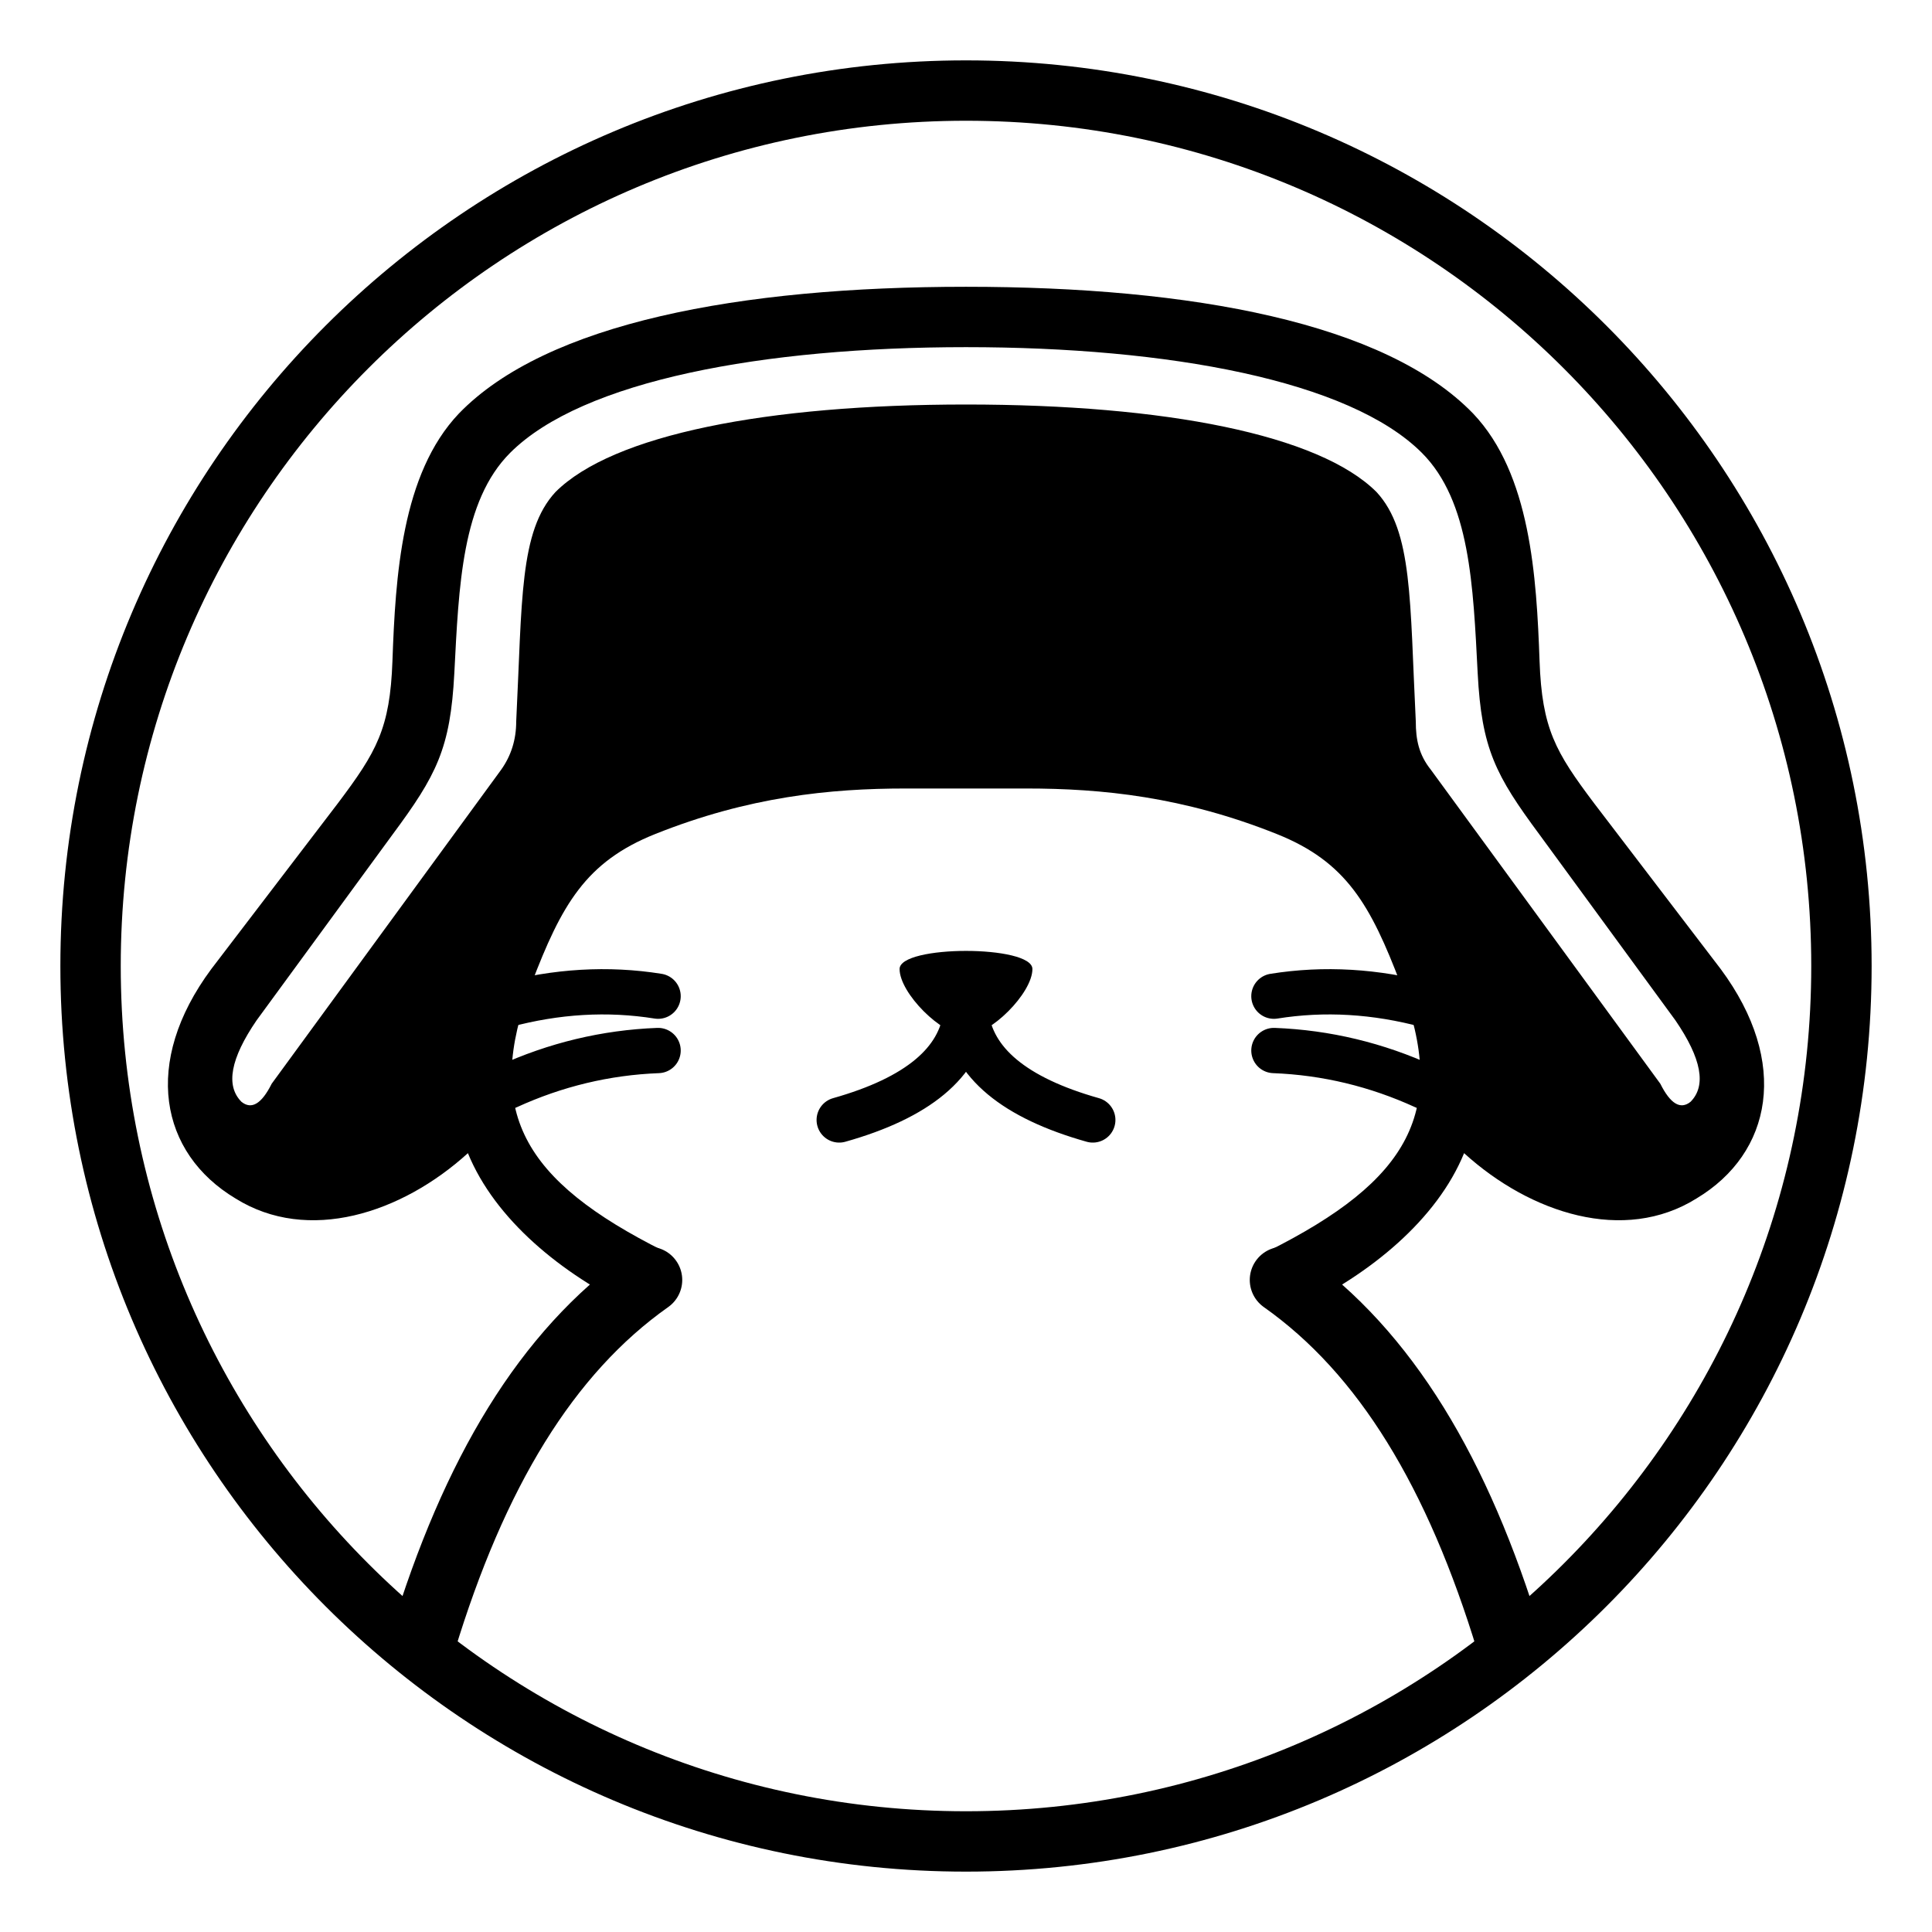
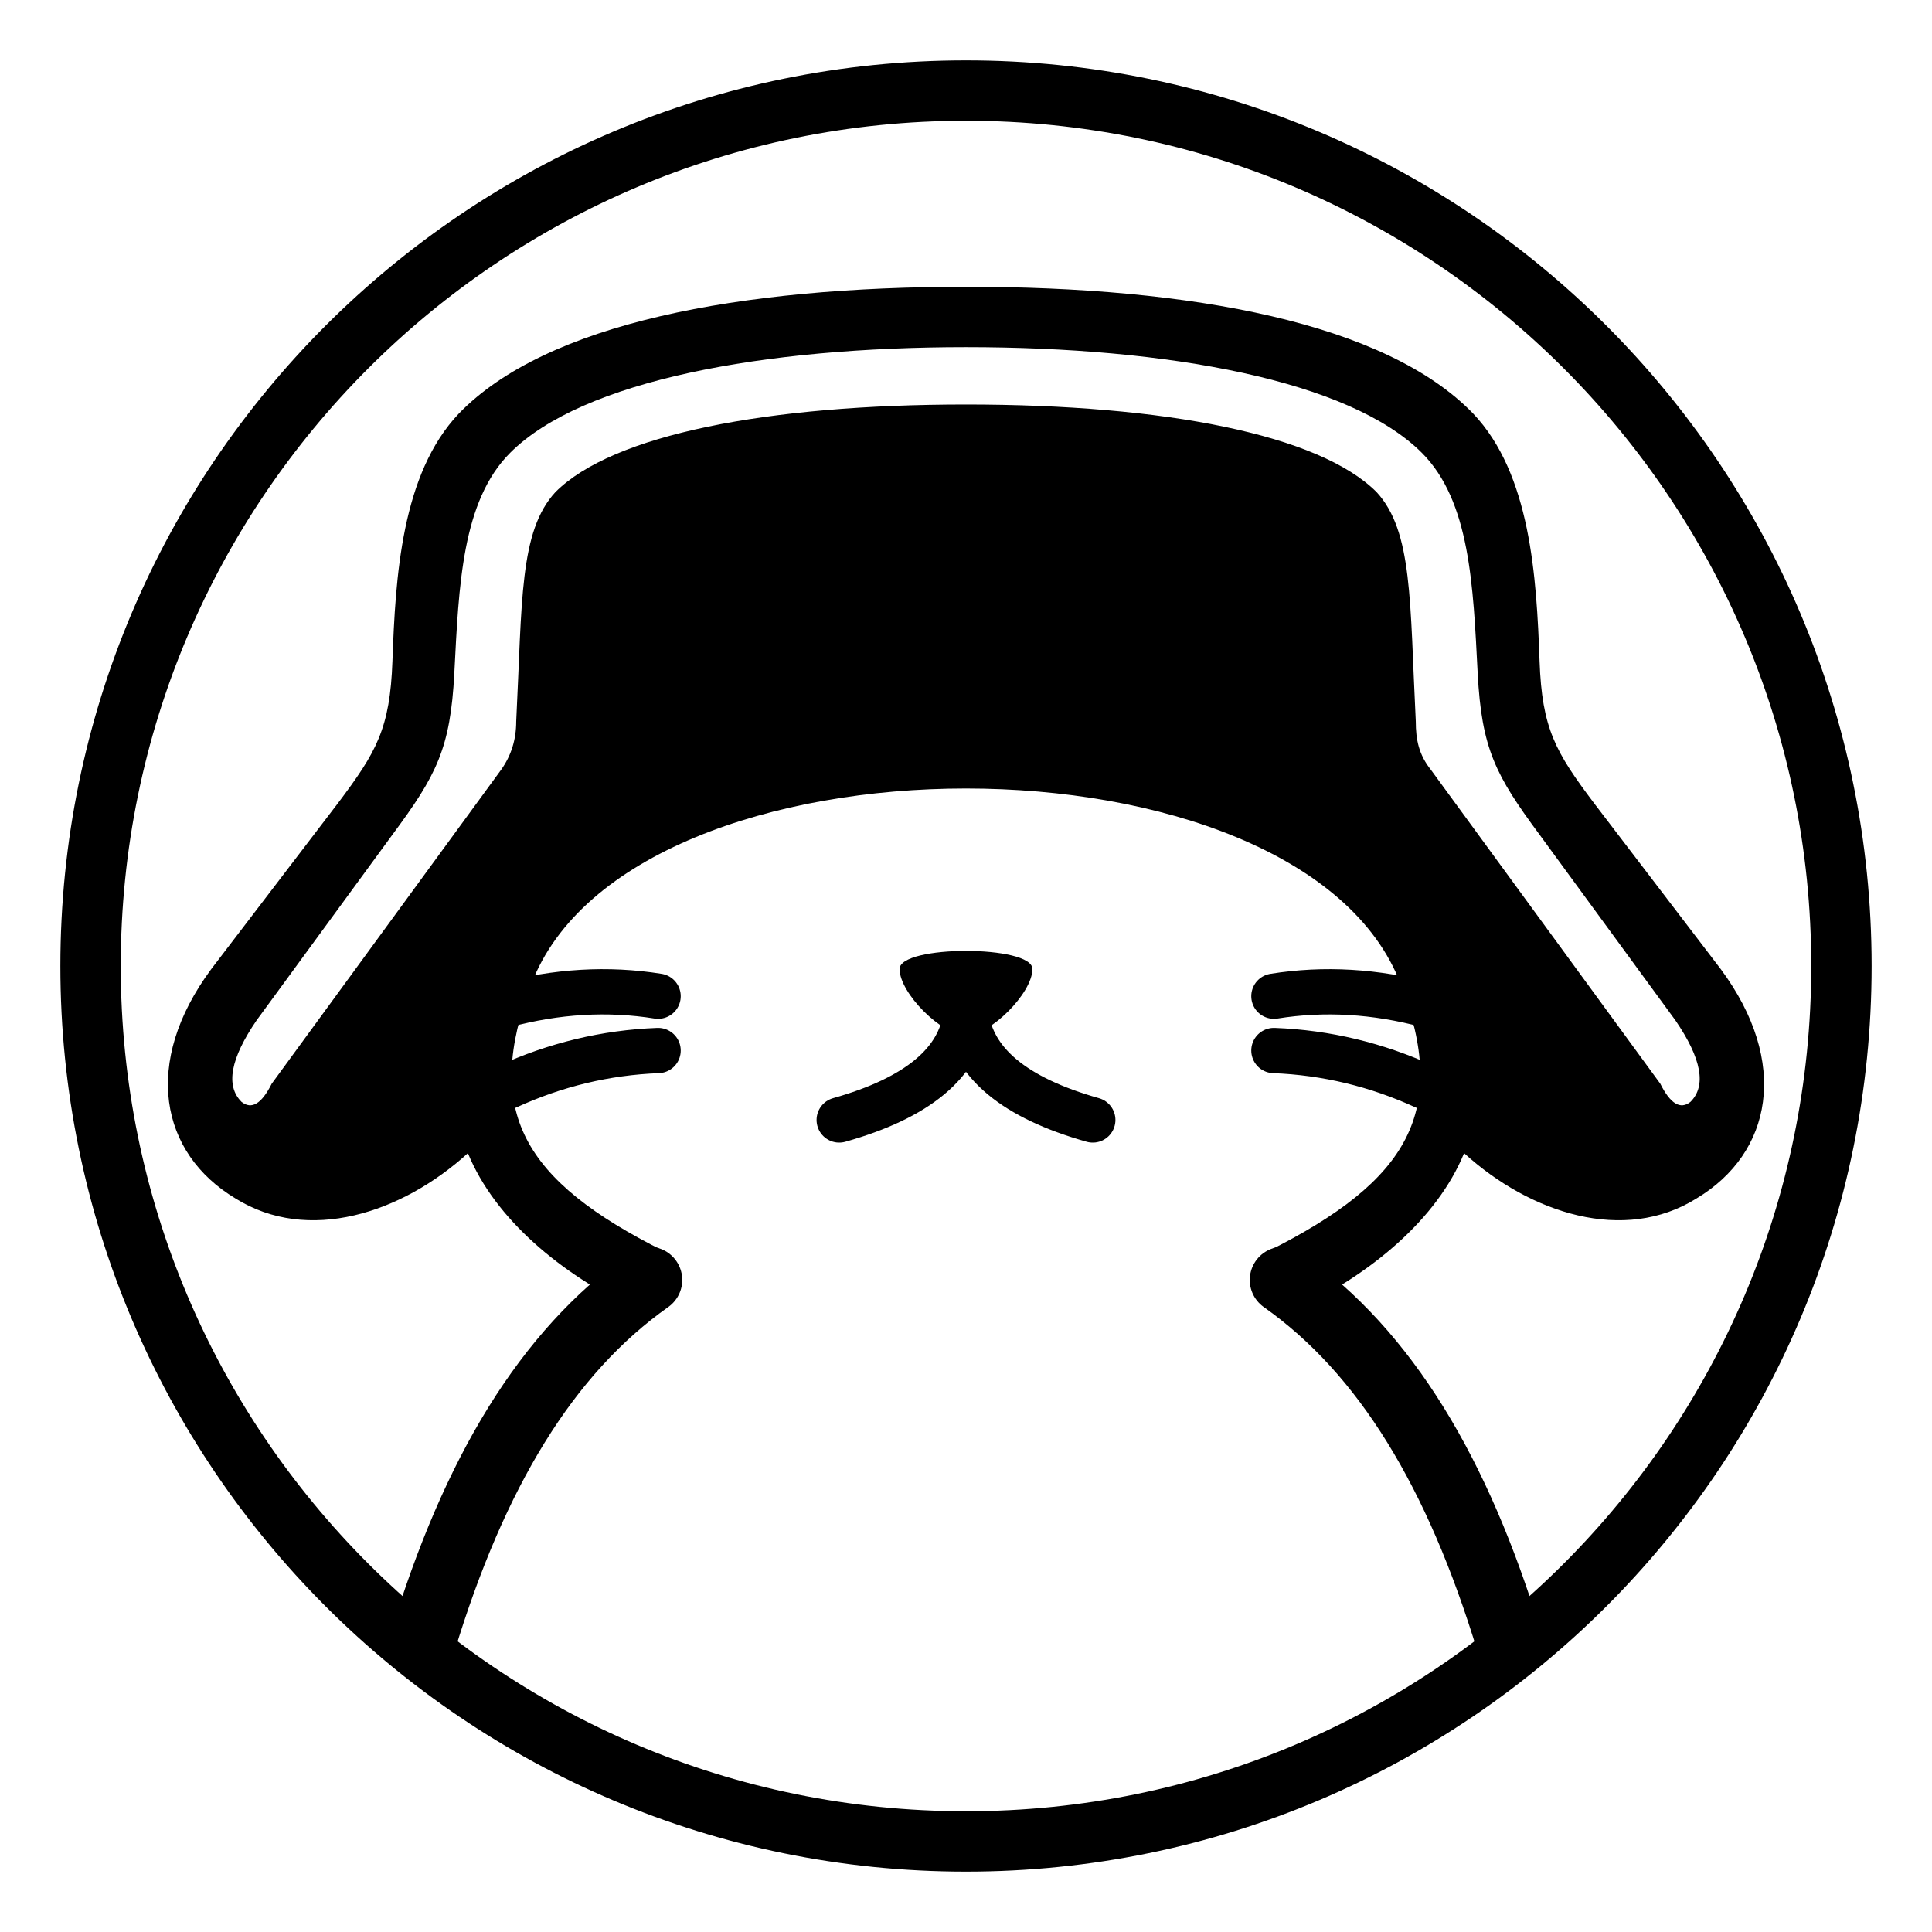
<svg xmlns="http://www.w3.org/2000/svg" viewBox="0 0 64 64" width="1254" height="1254">
  <rect x="-1" y="-1" width="66" height="66" fill="#fff" />
  <circle cx="32" cy="32" r="29" fill="none" stroke="#000" stroke-width="2" />
-   <path fill="#000" fill-rule="evenodd" d="M32 9.5C24.5 9.5 18.1 10.7 15.2 13.7C13.3 15.7 13.1 19.1 13 21.9C12.92 24.14 12.47 24.91 11.2 26.6L7 32.1C4.7 35.2 5.3 38.2 7.8 39.7C10.2 41.2 13.3 40.2 15.5 38.2C16.4 40.4 18.6 42.2 21 43.35L22 41.45C17.3 39.1 16 36.8 17.6 32.6C18.6 29.975 19.4 28.55 21.7 27.63C24.8 26.39 27.5 26.12 30 26.12C31.2 26.12 32.8 26.12 34 26.12C36.5 26.12 39.2 26.39 42.3 27.63C44.6 28.55 45.4 29.975 46.4 32.6C48 36.8 46.7 39.1 42 41.45L43 43.35C45.4 42.2 47.6 40.4 48.5 38.2C50.7 40.2 53.8 41.2 56.2 39.7C58.7 38.2 59.3 35.2 57 32.1L52.8 26.6C51.53 24.91 51.08 24.14 51 21.9C50.9 19.1 50.7 15.7 48.8 13.7C45.9 10.7 39.5 9.5 32 9.5ZM32 11.5C38.7 11.5 44.7 12.6 47.1 15C48.7 16.6 48.8 19.4 48.95 22.3C49.08 24.8 49.54 25.68 51 27.65L55.5 33.8Q56.8 35.7 56 36.5Q55.5 36.9 55 35.9L47.4 25.5C47 25 46.9 24.5 46.9 23.9C46.7 19.9 46.8 17.6 45.6 16.3C43.7 14.4 38.6 13.4 32 13.4S20.3 14.4 18.4 16.3C17.2 17.6 17.3 19.9 17.1 23.9Q17.1 24.8 16.6 25.5L9 35.9Q8.5 36.9 8 36.5Q7.2 35.7 8.5 33.8L13 27.65C14.46 25.68 14.92 24.8 15.05 22.3C15.2 19.4 15.3 16.6 16.9 15C19.3 12.6 25.3 11.5 32 11.5Z" />
+   <path fill="#000" fill-rule="evenodd" d="M32 9.5C24.5 9.5 18.1 10.7 15.2 13.7C13.3 15.7 13.1 19.1 13 21.9C12.92 24.14 12.47 24.91 11.2 26.6L7 32.1C4.7 35.2 5.3 38.2 7.8 39.7C10.2 41.2 13.3 40.2 15.5 38.2C16.4 40.4 18.6 42.2 21 43.35L22 41.45C17.3 39.1 16 36.8 17.6 32.6C20.891 23.96 43.109 23.96 46.4 32.6C48 36.8 46.7 39.1 42 41.45L43 43.35C45.4 42.2 47.6 40.4 48.5 38.2C50.7 40.2 53.8 41.2 56.2 39.7C58.7 38.2 59.3 35.2 57 32.1L52.8 26.6C51.53 24.91 51.08 24.14 51 21.9C50.9 19.1 50.7 15.7 48.8 13.7C45.9 10.7 39.5 9.5 32 9.5ZM32 11.5C38.7 11.5 44.7 12.6 47.1 15C48.7 16.6 48.8 19.4 48.95 22.3C49.08 24.8 49.54 25.68 51 27.65L55.5 33.8Q56.8 35.7 56 36.5Q55.5 36.9 55 35.9L47.4 25.5C47 25 46.9 24.5 46.9 23.9C46.7 19.9 46.8 17.6 45.6 16.3C43.7 14.4 38.6 13.4 32 13.4S20.3 14.4 18.4 16.3C17.2 17.6 17.3 19.9 17.1 23.9Q17.1 24.8 16.6 25.5L9 35.9Q8.5 36.9 8 36.5Q7.2 35.7 8.5 33.8L13 27.65C14.46 25.68 14.92 24.8 15.05 22.3C15.2 19.4 15.3 16.6 16.9 15C19.3 12.6 25.3 11.5 32 11.5Z" />
  <g fill="none" stroke="#000" stroke-linecap="round" stroke-linejoin="round">
    <path stroke-width="2.2" d="M21.5 42.4C18.1 44.8 15.7 48.8 14 54.4M42.5 42.4C45.9 44.8 48.3 48.8 50 54.4" />
    <path stroke-width="1.5" d="M16.7 33.3Q19.3 32.6 21.8 33M16.8 36Q19.2 34.9 21.8 34.8M47.3 33.3Q44.7 32.6 42.2 33M47.2 36Q44.8 34.9 42.2 34.8M32 33.6Q31.7 36 27.8 37.1M32 33.6Q32.3 36 36.2 37.1" />
  </g>
  <path fill="#000" d="M29.8 32.1C29.8 31.3 34.2 31.3 34.2 32.1C34.2 32.9 32.8 34.3 32 34.3S29.8 32.9 29.8 32.1Z" />
</svg>
